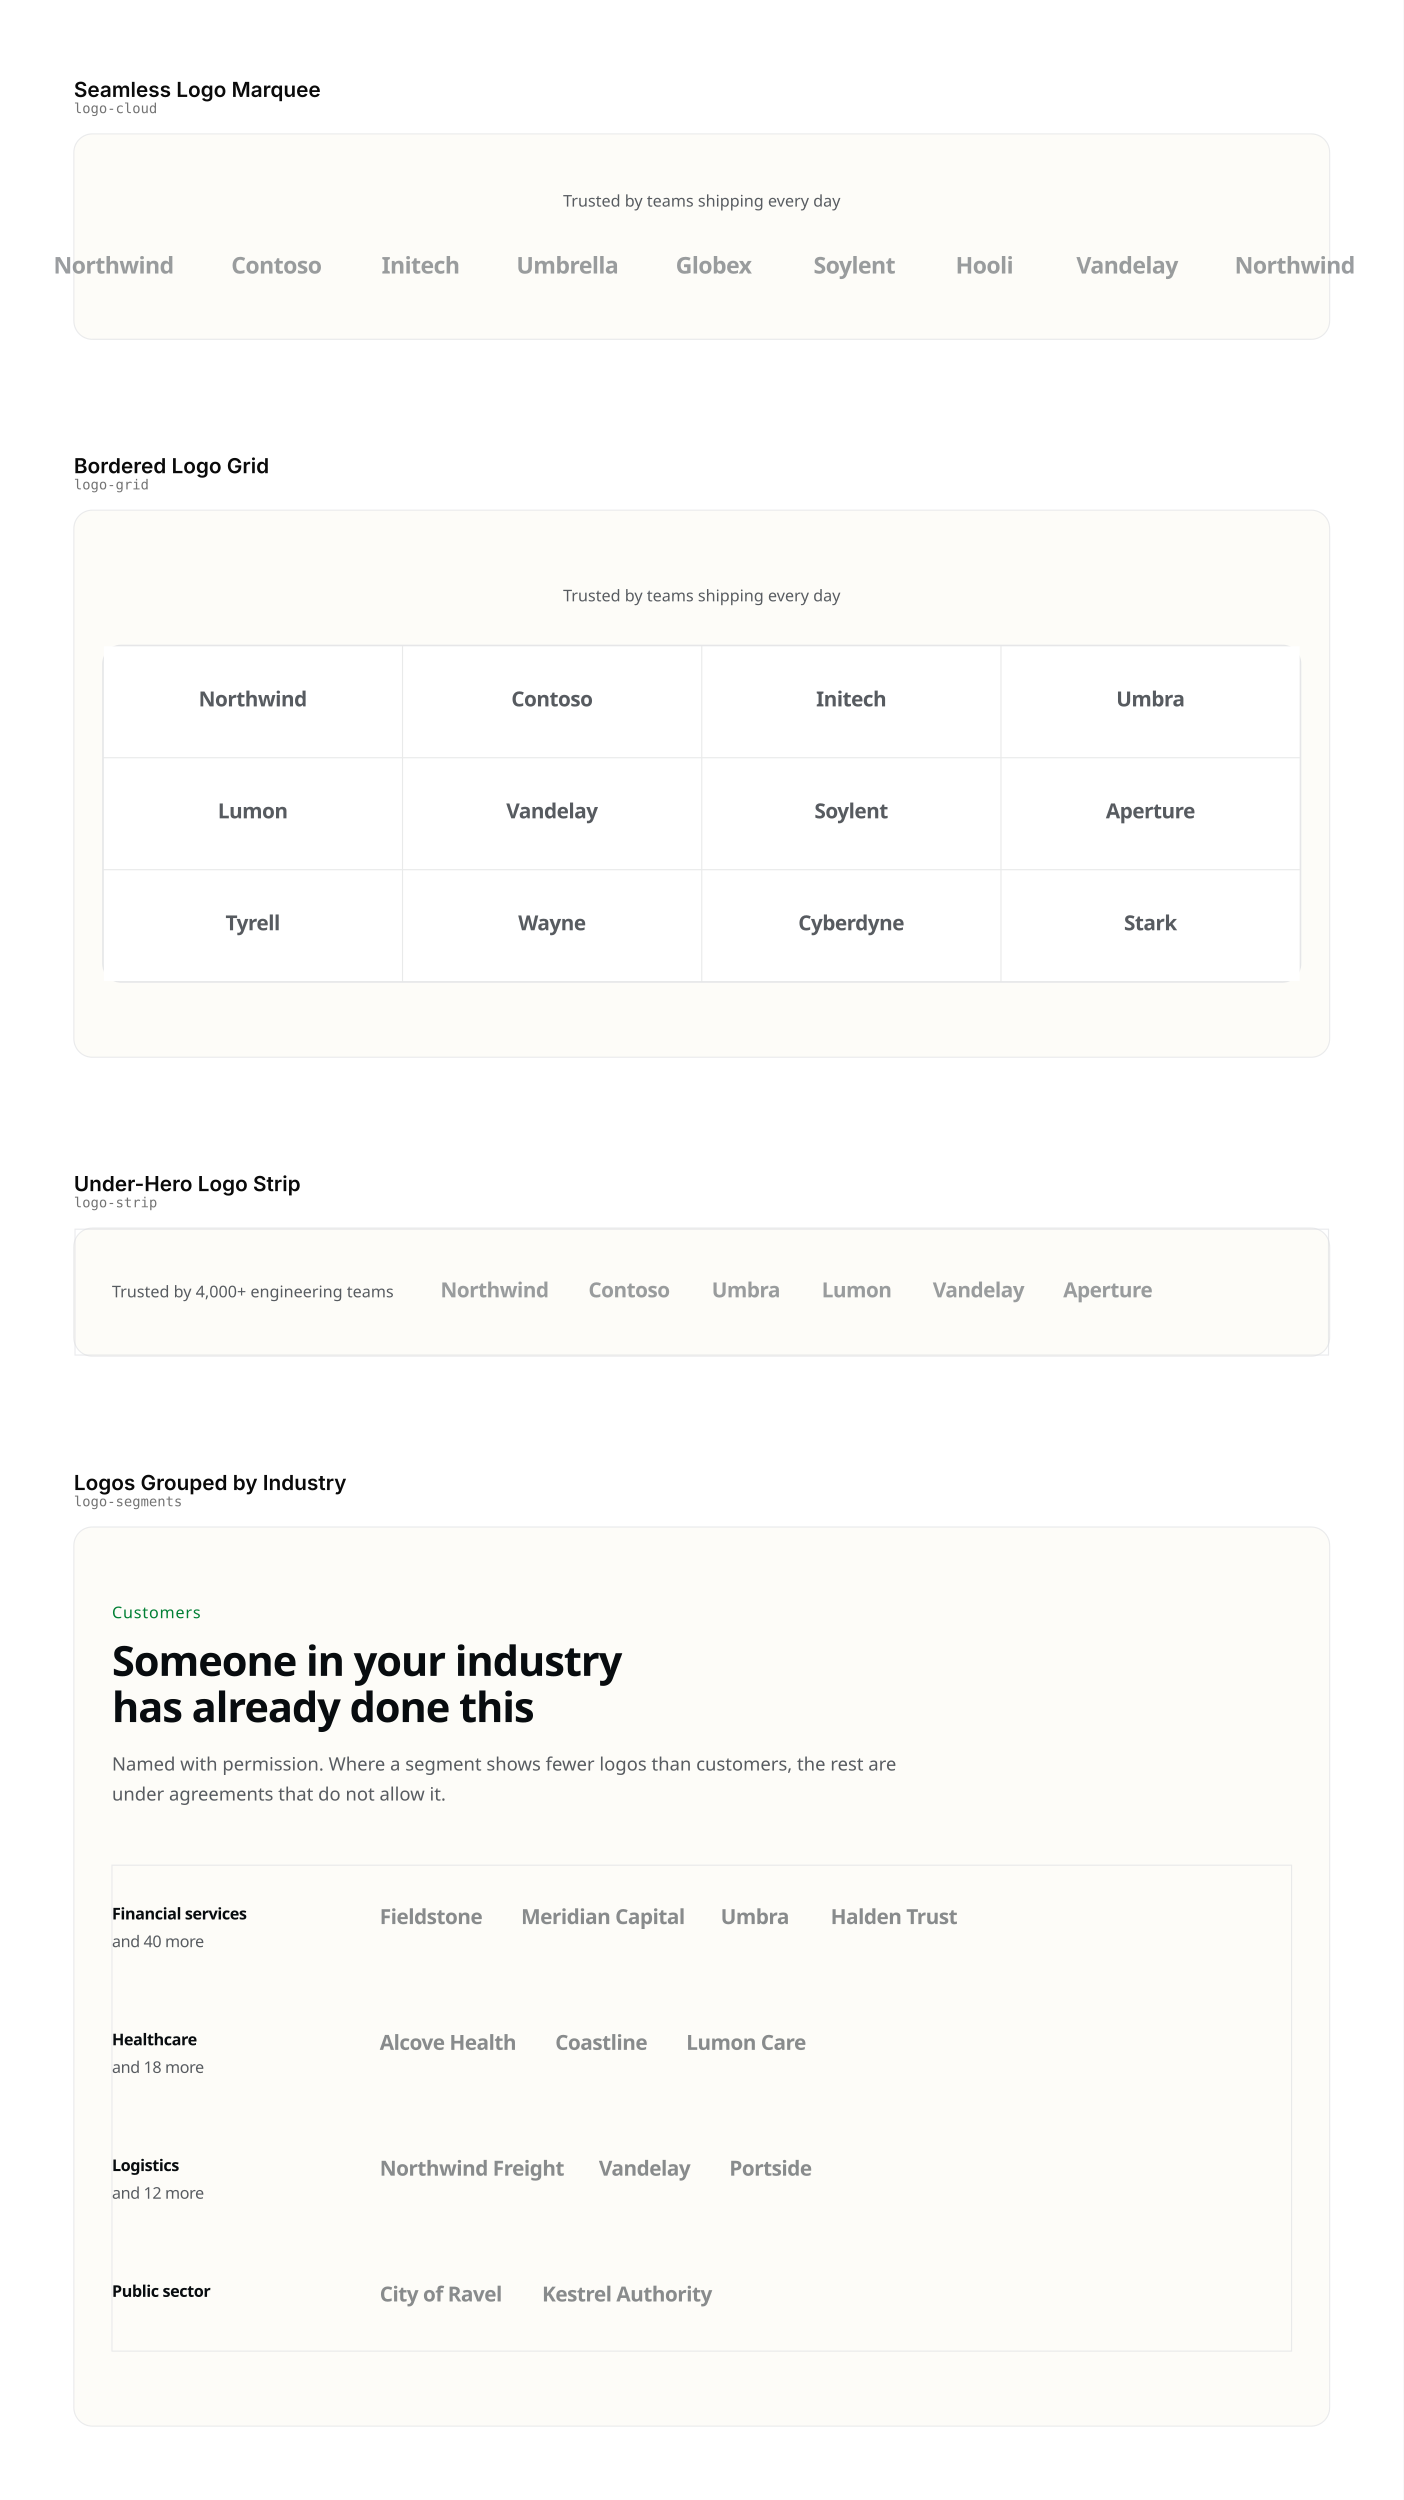
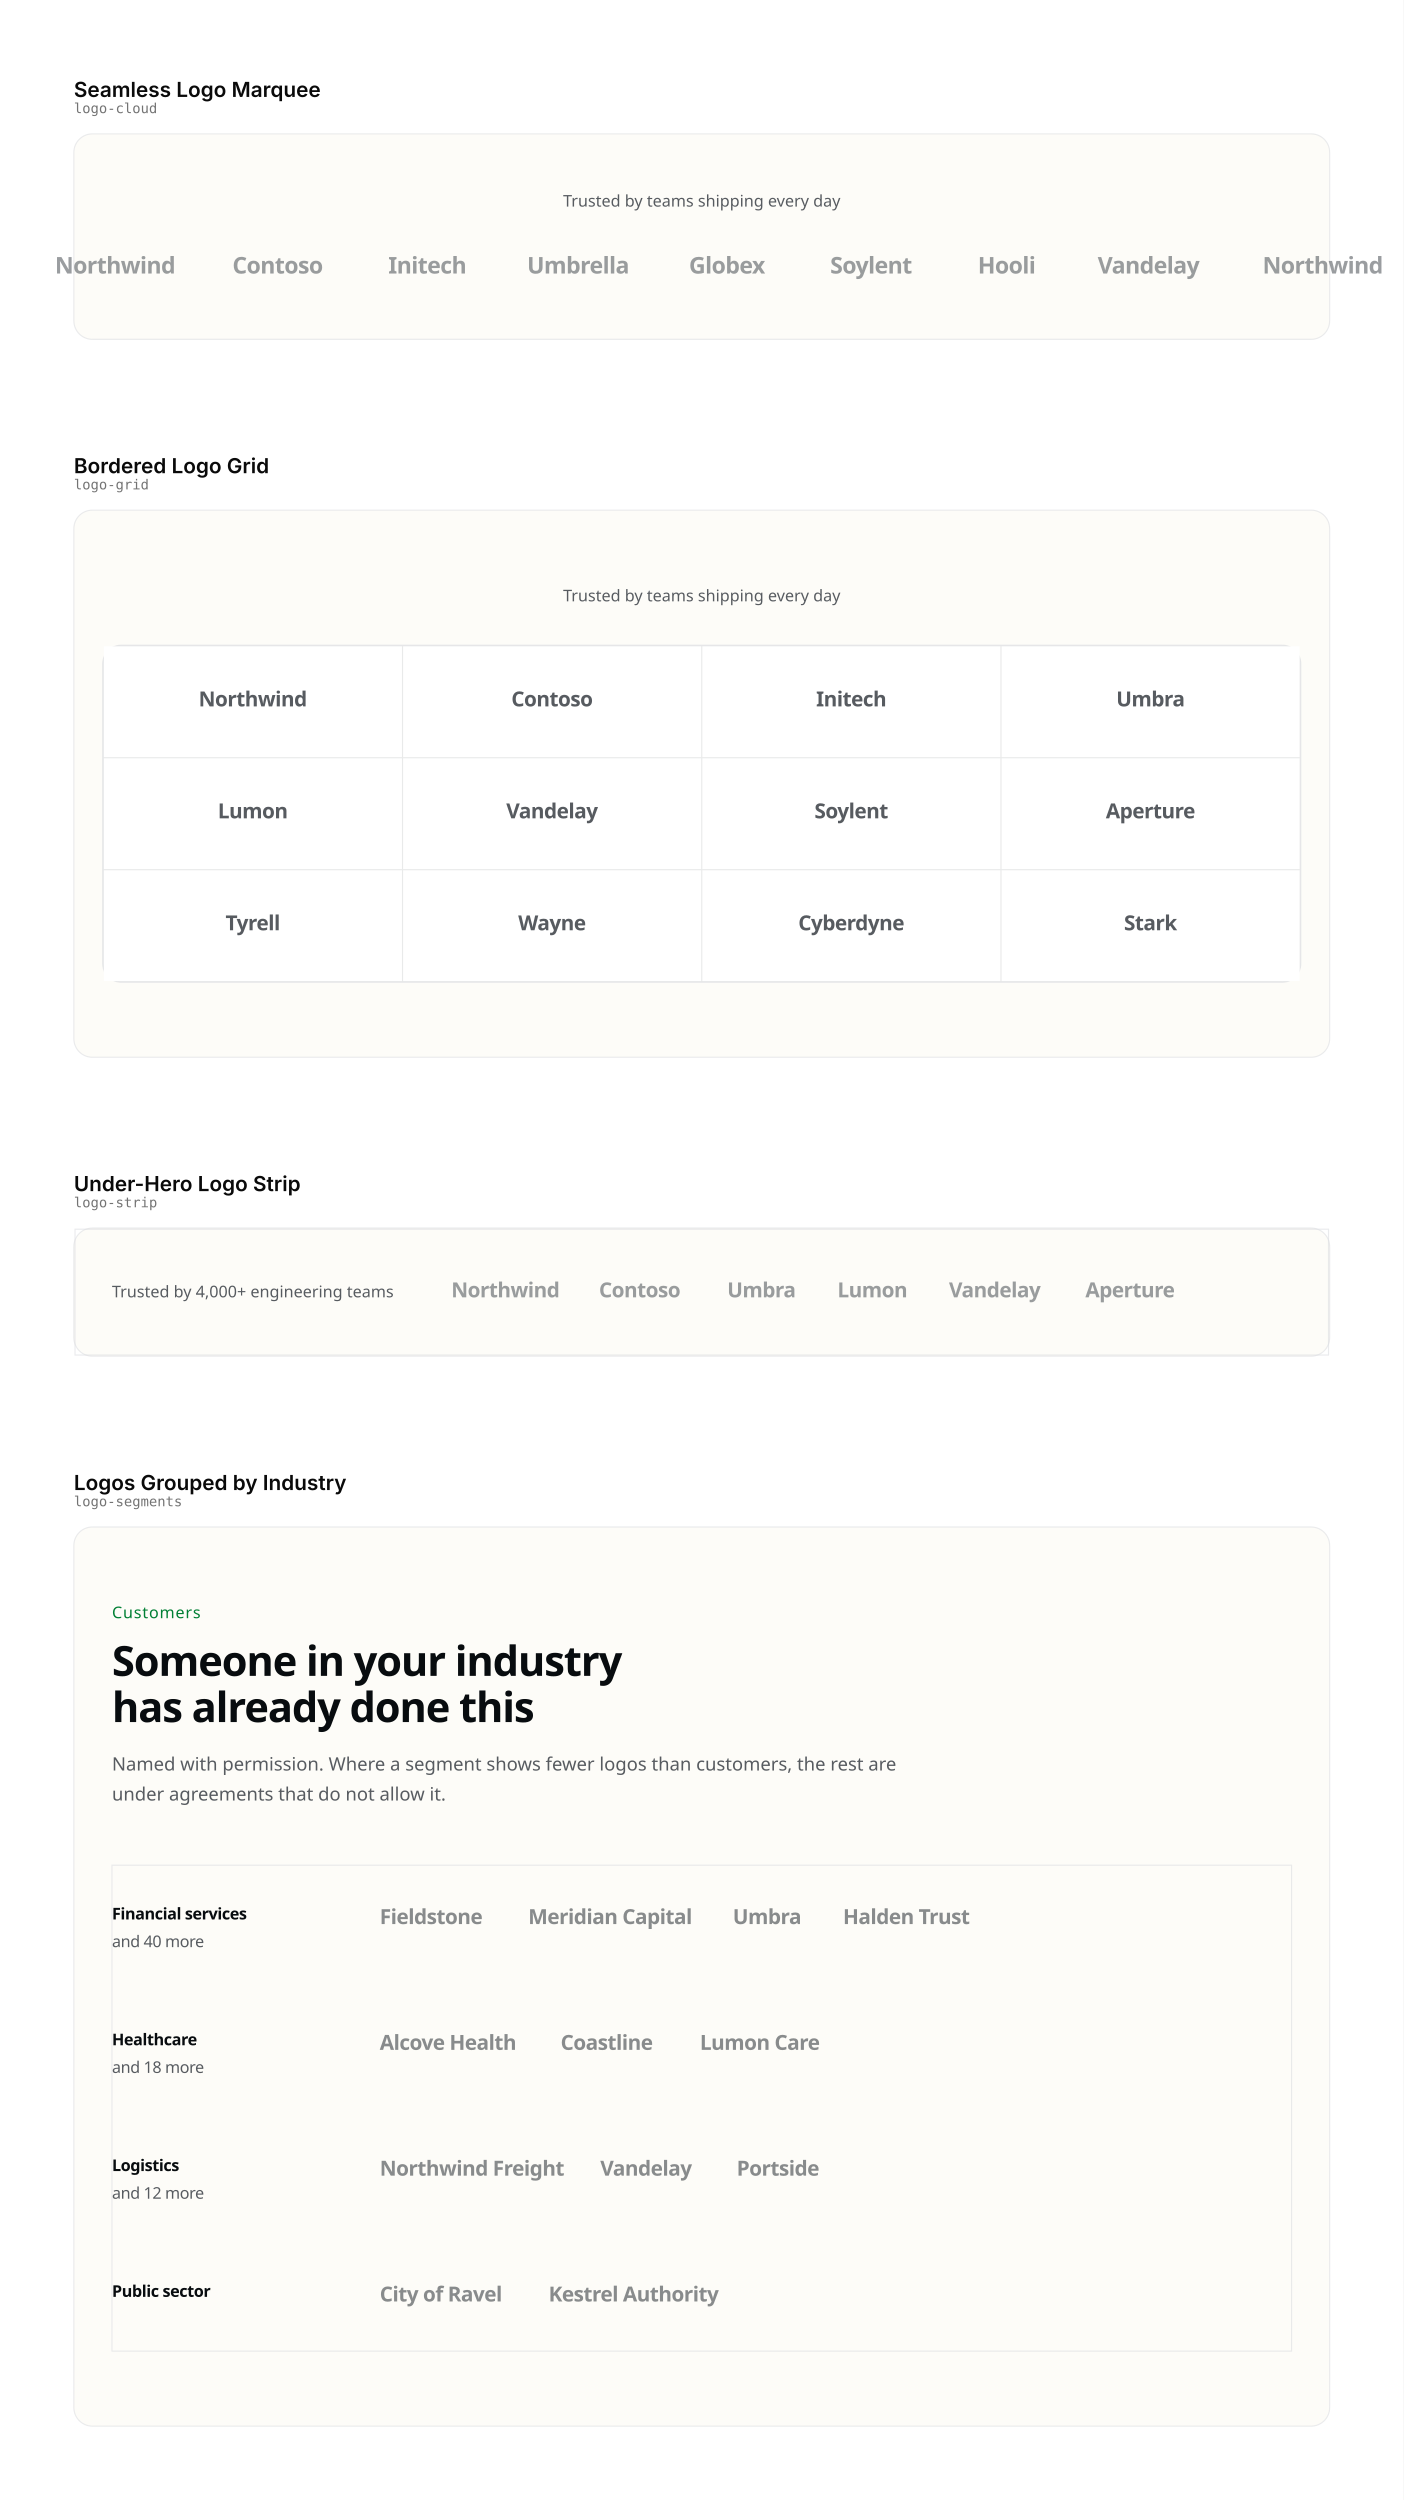
<svg xmlns="http://www.w3.org/2000/svg" width="1216" height="2166" viewBox="0 0 1216 2166" id="Hoverlab — Logo Clouds">
  <rect id="Background" x="0" y="0" width="1216" height="2166" fill="#ffffff" />
  <text id="Seamless Logo Marquee label" x="64" y="84" font-family="Inter, system-ui, sans-serif" font-size="18" font-weight="600" fill="#0a0a0a">Seamless Logo Marquee</text>
  <text id="logo-cloud id" x="64" y="98" font-family="ui-monospace, monospace" font-size="12" fill="#737373">logo-cloud</text>
  <g id="Seamless Logo Marquee" transform="translate(64, 116)">
    <rect id="container" x="0" y="0" width="1088" height="178" rx="16" fill="#fdfcf8" stroke="rgba(220, 222, 225, 0.6)" stroke-width="1" />
-     <text id="Trusted by teams shipping every day" x="544" y="63" fill="#575b60" font-family="ui-sans-serif, system-ui" font-size="14" font-weight="500" text-anchor="middle">Trusted by teams shipping every day</text>
-     <text id="Northwind" x="-17.66" y="121" fill="rgba(87, 92, 97, 0.6)" font-family="ui-sans-serif, system-ui" font-size="20" font-weight="700" letter-spacing="-0.5">Northwind</text>
-     <text id="Contoso" x="136.34" y="121" fill="rgba(87, 92, 97, 0.6)" font-family="ui-sans-serif, system-ui" font-size="20" font-weight="700" letter-spacing="-0.5">Contoso</text>
-     <text id="Initech" x="266.6" y="121" fill="rgba(87, 92, 97, 0.6)" font-family="ui-sans-serif, system-ui" font-size="20" font-weight="700" letter-spacing="-0.5">Initech</text>
-     <text id="Umbrella" x="383.4" y="121" fill="rgba(87, 92, 97, 0.6)" font-family="ui-sans-serif, system-ui" font-size="20" font-weight="700" letter-spacing="-0.5">Umbrella</text>
-     <text id="Globex" x="521.42" y="121" fill="rgba(87, 92, 97, 0.6)" font-family="ui-sans-serif, system-ui" font-size="20" font-weight="700" letter-spacing="-0.5">Globex</text>
-     <text id="Soylent" x="640.82" y="121" fill="rgba(87, 92, 97, 0.6)" font-family="ui-sans-serif, system-ui" font-size="20" font-weight="700" letter-spacing="-0.5">Soylent</text>
-     <text id="Hooli" x="763.92" y="121" fill="rgba(87, 92, 97, 0.6)" font-family="ui-sans-serif, system-ui" font-size="20" font-weight="700" letter-spacing="-0.5">Hooli</text>
-     <text id="Vandelay" x="868.57" y="121" fill="rgba(87, 92, 97, 0.6)" font-family="ui-sans-serif, system-ui" font-size="20" font-weight="700" letter-spacing="-0.5">Vandelay</text>
-     <text id="Northwind 2" x="1005.68" y="121" fill="rgba(87, 92, 97, 0.6)" font-family="ui-sans-serif, system-ui" font-size="20" font-weight="700" letter-spacing="-0.5">Northwind</text>
-     <text id="Contoso 2" x="1159.68" y="121" fill="rgba(87, 92, 97, 0.6)" font-family="ui-sans-serif, system-ui" font-size="20" font-weight="700" letter-spacing="-0.5">Contoso</text>
-     <text id="Initech 2" x="1289.95" y="121" fill="rgba(87, 92, 97, 0.6)" font-family="ui-sans-serif, system-ui" font-size="20" font-weight="700" letter-spacing="-0.5">Initech</text>
-     <text id="Umbrella 2" x="1406.74" y="121" fill="rgba(87, 92, 97, 0.6)" font-family="ui-sans-serif, system-ui" font-size="20" font-weight="700" letter-spacing="-0.5">Umbrella</text>
-     <text id="Globex 2" x="1544.76" y="121" fill="rgba(87, 92, 97, 0.6)" font-family="ui-sans-serif, system-ui" font-size="20" font-weight="700" letter-spacing="-0.5">Globex</text>
-     <text id="Soylent 2" x="1664.17" y="121" fill="rgba(87, 92, 97, 0.6)" font-family="ui-sans-serif, system-ui" font-size="20" font-weight="700" letter-spacing="-0.5">Soylent</text>
-     <text id="Hooli 2" x="1787.26" y="121" fill="rgba(87, 92, 97, 0.6)" font-family="ui-sans-serif, system-ui" font-size="20" font-weight="700" letter-spacing="-0.5">Hooli</text>
-     <text id="Vandelay 2" x="1891.92" y="121" fill="rgba(87, 92, 97, 0.6)" font-family="ui-sans-serif, system-ui" font-size="20" font-weight="700" letter-spacing="-0.5">Vandelay</text>
+     <text id="Trusted by teams shipping every day" x="544" y="63" fill="#575b60" font-family="Geist, &quot;Geist Fallback&quot;" font-size="14" font-weight="500" text-anchor="middle">Trusted by teams shipping every day</text>
+     <text id="Northwind" x="-16.4" y="121" fill="rgba(87, 92, 97, 0.6)" font-family="Geist, &quot;Geist Fallback&quot;" font-size="20" font-weight="700" letter-spacing="-0.5">Northwind</text>
+     <text id="Contoso" x="137.35" y="121" fill="rgba(87, 92, 97, 0.6)" font-family="Geist, &quot;Geist Fallback&quot;" font-size="20" font-weight="700" letter-spacing="-0.5">Contoso</text>
+     <text id="Initech" x="272.39" y="121" fill="rgba(87, 92, 97, 0.6)" font-family="Geist, &quot;Geist Fallback&quot;" font-size="20" font-weight="700" letter-spacing="-0.5">Initech</text>
+     <text id="Umbrella" x="392.65" y="121" fill="rgba(87, 92, 97, 0.6)" font-family="Geist, &quot;Geist Fallback&quot;" font-size="20" font-weight="700" letter-spacing="-0.5">Umbrella</text>
+     <text id="Globex" x="532.93" y="121" fill="rgba(87, 92, 97, 0.6)" font-family="Geist, &quot;Geist Fallback&quot;" font-size="20" font-weight="700" letter-spacing="-0.5">Globex</text>
+     <text id="Soylent" x="655.24" y="121" fill="rgba(87, 92, 97, 0.6)" font-family="Geist, &quot;Geist Fallback&quot;" font-size="20" font-weight="700" letter-spacing="-0.5">Soylent</text>
+     <text id="Hooli" x="783.18" y="121" fill="rgba(87, 92, 97, 0.6)" font-family="Geist, &quot;Geist Fallback&quot;" font-size="20" font-weight="700" letter-spacing="-0.5">Hooli</text>
+     <text id="Vandelay" x="887.06" y="121" fill="rgba(87, 92, 97, 0.6)" font-family="Geist, &quot;Geist Fallback&quot;" font-size="20" font-weight="700" letter-spacing="-0.5">Vandelay</text>
+     <text id="Northwind 2" x="1029.9" y="121" fill="rgba(87, 92, 97, 0.6)" font-family="Geist, &quot;Geist Fallback&quot;" font-size="20" font-weight="700" letter-spacing="-0.5">Northwind</text>
+     <text id="Contoso 2" x="1183.65" y="121" fill="rgba(87, 92, 97, 0.6)" font-family="Geist, &quot;Geist Fallback&quot;" font-size="20" font-weight="700" letter-spacing="-0.5">Contoso</text>
+     <text id="Initech 2" x="1318.68" y="121" fill="rgba(87, 92, 97, 0.6)" font-family="Geist, &quot;Geist Fallback&quot;" font-size="20" font-weight="700" letter-spacing="-0.5">Initech</text>
+     <text id="Umbrella 2" x="1438.95" y="121" fill="rgba(87, 92, 97, 0.6)" font-family="Geist, &quot;Geist Fallback&quot;" font-size="20" font-weight="700" letter-spacing="-0.5">Umbrella</text>
+     <text id="Globex 2" x="1579.23" y="121" fill="rgba(87, 92, 97, 0.6)" font-family="Geist, &quot;Geist Fallback&quot;" font-size="20" font-weight="700" letter-spacing="-0.5">Globex</text>
+     <text id="Soylent 2" x="1701.54" y="121" fill="rgba(87, 92, 97, 0.6)" font-family="Geist, &quot;Geist Fallback&quot;" font-size="20" font-weight="700" letter-spacing="-0.5">Soylent</text>
+     <text id="Hooli 2" x="1829.48" y="121" fill="rgba(87, 92, 97, 0.6)" font-family="Geist, &quot;Geist Fallback&quot;" font-size="20" font-weight="700" letter-spacing="-0.5">Hooli</text>
+     <text id="Vandelay 2" x="1933.35" y="121" fill="rgba(87, 92, 97, 0.6)" font-family="Geist, &quot;Geist Fallback&quot;" font-size="20" font-weight="700" letter-spacing="-0.5">Vandelay</text>
  </g>
  <text id="Bordered Logo Grid label" x="64" y="410" font-family="Inter, system-ui, sans-serif" font-size="18" font-weight="600" fill="#0a0a0a">Bordered Logo Grid</text>
  <text id="logo-grid id" x="64" y="424" font-family="ui-monospace, monospace" font-size="12" fill="#737373">logo-grid</text>
  <g id="Bordered Logo Grid" transform="translate(64, 442)">
    <rect id="container" x="0" y="0" width="1088" height="474" rx="16" fill="#fdfcf8" stroke="rgba(220, 222, 225, 0.6)" stroke-width="1" />
-     <text id="Trusted by teams shipping every day" x="544" y="79" fill="#575b60" font-family="ui-sans-serif, system-ui" font-size="14" font-weight="500" text-anchor="middle">Trusted by teams shipping every day</text>
+     <text id="Trusted by teams shipping every day" x="544" y="79" fill="#575b60" font-family="Geist, &quot;Geist Fallback&quot;" font-size="14" font-weight="500" text-anchor="middle">Trusted by teams shipping every day</text>
    <rect id="container 2" x="25" y="117" width="1038" height="292" rx="16" fill="rgba(220, 222, 225, 0.6)" stroke="rgba(220, 222, 225, 0.6)" stroke-width="1" />
    <rect id="list item" x="26" y="118" width="258.25" height="96" fill="#ffffff" />
-     <text id="Northwind" x="155.13" y="170" fill="#575b60" font-family="ui-sans-serif, system-ui" font-size="18" font-weight="600" letter-spacing="-0.45" text-anchor="middle">Northwind</text>
+     <text id="Northwind" x="155.12" y="170" fill="#575b60" font-family="Geist, &quot;Geist Fallback&quot;" font-size="18" font-weight="600" letter-spacing="-0.45" text-anchor="middle">Northwind</text>
    <rect id="list item 2" x="285.25" y="118" width="258.25" height="96" fill="#ffffff" />
-     <text id="Contoso" x="414.37" y="170" fill="#575b60" font-family="ui-sans-serif, system-ui" font-size="18" font-weight="600" letter-spacing="-0.45" text-anchor="middle">Contoso</text>
+     <text id="Contoso" x="414.37" y="170" fill="#575b60" font-family="Geist, &quot;Geist Fallback&quot;" font-size="18" font-weight="600" letter-spacing="-0.45" text-anchor="middle">Contoso</text>
    <rect id="list item 3" x="544.5" y="118" width="258.25" height="96" fill="#ffffff" />
-     <text id="Initech" x="673.63" y="170" fill="#575b60" font-family="ui-sans-serif, system-ui" font-size="18" font-weight="600" letter-spacing="-0.45" text-anchor="middle">Initech</text>
+     <text id="Initech" x="673.62" y="170" fill="#575b60" font-family="Geist, &quot;Geist Fallback&quot;" font-size="18" font-weight="600" letter-spacing="-0.45" text-anchor="middle">Initech</text>
    <rect id="list item 4" x="803.75" y="118" width="258.25" height="96" fill="#ffffff" />
-     <text id="Umbra" x="932.87" y="170" fill="#575b60" font-family="ui-sans-serif, system-ui" font-size="18" font-weight="600" letter-spacing="-0.45" text-anchor="middle">Umbra</text>
+     <text id="Umbra" x="932.88" y="170" fill="#575b60" font-family="Geist, &quot;Geist Fallback&quot;" font-size="18" font-weight="600" letter-spacing="-0.45" text-anchor="middle">Umbra</text>
    <rect id="list item 5" x="26" y="215" width="258.25" height="96" fill="#ffffff" />
-     <text id="Lumon" x="155.13" y="267" fill="#575b60" font-family="ui-sans-serif, system-ui" font-size="18" font-weight="600" letter-spacing="-0.45" text-anchor="middle">Lumon</text>
+     <text id="Lumon" x="155.12" y="267" fill="#575b60" font-family="Geist, &quot;Geist Fallback&quot;" font-size="18" font-weight="600" letter-spacing="-0.45" text-anchor="middle">Lumon</text>
    <rect id="list item 6" x="285.25" y="215" width="258.25" height="96" fill="#ffffff" />
-     <text id="Vandelay" x="414.38" y="267" fill="#575b60" font-family="ui-sans-serif, system-ui" font-size="18" font-weight="600" letter-spacing="-0.45" text-anchor="middle">Vandelay</text>
+     <text id="Vandelay" x="414.38" y="267" fill="#575b60" font-family="Geist, &quot;Geist Fallback&quot;" font-size="18" font-weight="600" letter-spacing="-0.45" text-anchor="middle">Vandelay</text>
    <rect id="list item 7" x="544.5" y="215" width="258.25" height="96" fill="#ffffff" />
-     <text id="Soylent" x="673.62" y="267" fill="#575b60" font-family="ui-sans-serif, system-ui" font-size="18" font-weight="600" letter-spacing="-0.45" text-anchor="middle">Soylent</text>
+     <text id="Soylent" x="673.63" y="267" fill="#575b60" font-family="Geist, &quot;Geist Fallback&quot;" font-size="18" font-weight="600" letter-spacing="-0.45" text-anchor="middle">Soylent</text>
    <rect id="list item 8" x="803.75" y="215" width="258.25" height="96" fill="#ffffff" />
-     <text id="Aperture" x="932.88" y="267" fill="#575b60" font-family="ui-sans-serif, system-ui" font-size="18" font-weight="600" letter-spacing="-0.45" text-anchor="middle">Aperture</text>
+     <text id="Aperture" x="932.87" y="267" fill="#575b60" font-family="Geist, &quot;Geist Fallback&quot;" font-size="18" font-weight="600" letter-spacing="-0.45" text-anchor="middle">Aperture</text>
    <rect id="list item 9" x="26" y="312" width="258.25" height="96" fill="#ffffff" />
-     <text id="Tyrell" x="155.12" y="364" fill="#575b60" font-family="ui-sans-serif, system-ui" font-size="18" font-weight="600" letter-spacing="-0.45" text-anchor="middle">Tyrell</text>
+     <text id="Tyrell" x="155.13" y="364" fill="#575b60" font-family="Geist, &quot;Geist Fallback&quot;" font-size="18" font-weight="600" letter-spacing="-0.45" text-anchor="middle">Tyrell</text>
    <rect id="list item 10" x="285.25" y="312" width="258.25" height="96" fill="#ffffff" />
-     <text id="Wayne" x="414.38" y="364" fill="#575b60" font-family="ui-sans-serif, system-ui" font-size="18" font-weight="600" letter-spacing="-0.45" text-anchor="middle">Wayne</text>
+     <text id="Wayne" x="414.37" y="364" fill="#575b60" font-family="Geist, &quot;Geist Fallback&quot;" font-size="18" font-weight="600" letter-spacing="-0.45" text-anchor="middle">Wayne</text>
    <rect id="list item 11" x="544.5" y="312" width="258.25" height="96" fill="#ffffff" />
-     <text id="Cyberdyne" x="673.62" y="364" fill="#575b60" font-family="ui-sans-serif, system-ui" font-size="18" font-weight="600" letter-spacing="-0.45" text-anchor="middle">Cyberdyne</text>
+     <text id="Cyberdyne" x="673.63" y="364" fill="#575b60" font-family="Geist, &quot;Geist Fallback&quot;" font-size="18" font-weight="600" letter-spacing="-0.45" text-anchor="middle">Cyberdyne</text>
    <rect id="list item 12" x="803.75" y="312" width="258.25" height="96" fill="#ffffff" />
-     <text id="Stark" x="932.87" y="364" fill="#575b60" font-family="ui-sans-serif, system-ui" font-size="18" font-weight="600" letter-spacing="-0.45" text-anchor="middle">Stark</text>
+     <text id="Stark" x="932.87" y="364" fill="#575b60" font-family="Geist, &quot;Geist Fallback&quot;" font-size="18" font-weight="600" letter-spacing="-0.45" text-anchor="middle">Stark</text>
  </g>
  <text id="Under-Hero Logo Strip label" x="64" y="1032" font-family="Inter, system-ui, sans-serif" font-size="18" font-weight="600" fill="#0a0a0a">Under-Hero Logo Strip</text>
  <text id="logo-strip id" x="64" y="1046" font-family="ui-monospace, monospace" font-size="12" fill="#737373">logo-strip</text>
  <g id="Under-Hero Logo Strip" transform="translate(64, 1064)">
    <rect id="container" x="0" y="0" width="1088" height="111" rx="16" fill="#fdfcf8" stroke="rgba(220, 222, 225, 0.6)" stroke-width="1" />
    <rect id="section" x="1" y="1" width="1086" height="109" fill="none" stroke="rgba(220, 222, 225, 0.6)" stroke-width="1" />
-     <text id="Trusted by 4,000+ engineering teams" x="33" y="60" fill="#575b60" font-family="ui-sans-serif, system-ui" font-size="14" font-weight="500">Trusted by 4,000+ engineering teams</text>
-     <text id="Northwind" x="317.59" y="60" fill="rgba(87, 92, 97, 0.6)" font-family="ui-sans-serif, system-ui" font-size="18" font-weight="700" letter-spacing="-0.45">Northwind</text>
-     <text id="Contoso" x="445.8" y="60" fill="rgba(87, 92, 97, 0.6)" font-family="ui-sans-serif, system-ui" font-size="18" font-weight="700" letter-spacing="-0.45">Contoso</text>
-     <text id="Umbra" x="552.64" y="60" fill="rgba(87, 92, 97, 0.6)" font-family="ui-sans-serif, system-ui" font-size="18" font-weight="700" letter-spacing="-0.45">Umbra</text>
-     <text id="Lumon" x="647.92" y="60" fill="rgba(87, 92, 97, 0.6)" font-family="ui-sans-serif, system-ui" font-size="18" font-weight="700" letter-spacing="-0.45">Lumon</text>
-     <text id="Vandelay" x="744.16" y="60" fill="rgba(87, 92, 97, 0.6)" font-family="ui-sans-serif, system-ui" font-size="18" font-weight="700" letter-spacing="-0.45">Vandelay</text>
-     <text id="Aperture" x="857.16" y="60" fill="rgba(87, 92, 97, 0.6)" font-family="ui-sans-serif, system-ui" font-size="18" font-weight="700" letter-spacing="-0.45">Aperture</text>
+     <text id="Trusted by 4,000+ engineering teams" x="33" y="60" fill="#575b60" font-family="Geist, &quot;Geist Fallback&quot;" font-size="14" font-weight="500">Trusted by 4,000+ engineering teams</text>
+     <text id="Northwind" x="326.95" y="60" fill="rgba(87, 92, 97, 0.6)" font-family="Geist, &quot;Geist Fallback&quot;" font-size="18" font-weight="700" letter-spacing="-0.45">Northwind</text>
+     <text id="Contoso" x="454.92" y="60" fill="rgba(87, 92, 97, 0.6)" font-family="Geist, &quot;Geist Fallback&quot;" font-size="18" font-weight="700" letter-spacing="-0.45">Contoso</text>
+     <text id="Umbra" x="566.05" y="60" fill="rgba(87, 92, 97, 0.6)" font-family="Geist, &quot;Geist Fallback&quot;" font-size="18" font-weight="700" letter-spacing="-0.45">Umbra</text>
+     <text id="Lumon" x="661.52" y="60" fill="rgba(87, 92, 97, 0.6)" font-family="Geist, &quot;Geist Fallback&quot;" font-size="18" font-weight="700" letter-spacing="-0.45">Lumon</text>
+     <text id="Vandelay" x="758.2" y="60" fill="rgba(87, 92, 97, 0.6)" font-family="Geist, &quot;Geist Fallback&quot;" font-size="18" font-weight="700" letter-spacing="-0.45">Vandelay</text>
+     <text id="Aperture" x="876.36" y="60" fill="rgba(87, 92, 97, 0.6)" font-family="Geist, &quot;Geist Fallback&quot;" font-size="18" font-weight="700" letter-spacing="-0.45">Aperture</text>
  </g>
  <text id="Logos Grouped by Industry label" x="64" y="1291" font-family="Inter, system-ui, sans-serif" font-size="18" font-weight="600" fill="#0a0a0a">Logos Grouped by Industry</text>
  <text id="logo-segments id" x="64" y="1305" font-family="ui-monospace, monospace" font-size="12" fill="#737373">logo-segments</text>
  <g id="Logos Grouped by Industry" transform="translate(64, 1323)">
    <rect id="container" x="0" y="0" width="1088" height="779" rx="16" fill="#fdfcf8" stroke="rgba(220, 222, 225, 0.6)" stroke-width="1" />
-     <text id="Customers" x="33" y="79" fill="#007f34" font-family="ui-sans-serif, system-ui" font-size="14" font-weight="500" letter-spacing="0.7">Customers</text>
-     <text id="Someone in your industry" x="33" y="129" fill="#080c0f" font-family="ui-sans-serif, system-ui" font-size="36" font-weight="700" letter-spacing="-0.9">Someone in your industry</text>
-     <text id="has already done this" x="33" y="169" fill="#080c0f" font-family="ui-sans-serif, system-ui" font-size="36" font-weight="700" letter-spacing="-0.9">has already done this</text>
-     <text id="Named with permission. Where a segment s…" x="33" y="211" fill="#575b60" font-family="ui-sans-serif, system-ui" font-size="16">Named with permission. Where a segment shows fewer logos than customers, the rest are</text>
-     <text id="under agreements that do not allow it." x="33" y="237" fill="#575b60" font-family="ui-sans-serif, system-ui" font-size="16">under agreements that do not allow it.</text>
+     <text id="Customers" x="33" y="79" fill="#007f34" font-family="Geist, &quot;Geist Fallback&quot;" font-size="14" font-weight="500" letter-spacing="0.7">Customers</text>
+     <text id="Someone in your industry" x="33" y="129" fill="#080c0f" font-family="Geist, &quot;Geist Fallback&quot;" font-size="36" font-weight="700" letter-spacing="-0.9">Someone in your industry</text>
+     <text id="has already done this" x="33" y="169" fill="#080c0f" font-family="Geist, &quot;Geist Fallback&quot;" font-size="36" font-weight="700" letter-spacing="-0.9">has already done this</text>
+     <text id="Named with permission. Where a segment s…" x="33" y="211" fill="#575b60" font-family="Geist, &quot;Geist Fallback&quot;" font-size="16">Named with permission. Where a segment shows fewer logos than customers, the rest are</text>
+     <text id="under agreements that do not allow it." x="33" y="237" fill="#575b60" font-family="Geist, &quot;Geist Fallback&quot;" font-size="16">under agreements that do not allow it.</text>
    <rect id="container 2" x="33" y="293" width="1022" height="421" fill="none" stroke="rgba(220, 222, 225, 0.6)" stroke-width="1" />
-     <text id="Financial services" x="33" y="340" fill="#080c0f" font-family="ui-sans-serif, system-ui" font-size="14" font-weight="600" letter-spacing="-0.35">Financial services</text>
-     <text id="and 40 more" x="33" y="364" fill="#575b60" font-family="ui-sans-serif, system-ui" font-size="14" letter-spacing="-0.35">and 40 more</text>
-     <text id="Fieldstone" x="265" y="344" fill="rgba(87, 91, 95, 0.702)" font-family="ui-sans-serif, system-ui" font-size="18" font-weight="700" letter-spacing="-0.45">Fieldstone</text>
-     <text id="Meridian Capital" x="387.47" y="344" fill="rgba(87, 91, 95, 0.702)" font-family="ui-sans-serif, system-ui" font-size="18" font-weight="700" letter-spacing="-0.45">Meridian Capital</text>
-     <text id="Umbra" x="560.39" y="344" fill="rgba(87, 91, 95, 0.702)" font-family="ui-sans-serif, system-ui" font-size="18" font-weight="700" letter-spacing="-0.45">Umbra</text>
-     <text id="Halden Trust" x="655.67" y="344" fill="rgba(87, 91, 95, 0.702)" font-family="ui-sans-serif, system-ui" font-size="18" font-weight="700" letter-spacing="-0.45">Halden Trust</text>
-     <text id="Healthcare" x="33" y="449" fill="#080c0f" font-family="ui-sans-serif, system-ui" font-size="14" font-weight="600" letter-spacing="-0.35">Healthcare</text>
-     <text id="and 18 more" x="33" y="473" fill="#575b60" font-family="ui-sans-serif, system-ui" font-size="14" letter-spacing="-0.35">and 18 more</text>
-     <text id="Alcove Health" x="265" y="453" fill="rgba(87, 91, 95, 0.702)" font-family="ui-sans-serif, system-ui" font-size="18" font-weight="700" letter-spacing="-0.45">Alcove Health</text>
-     <text id="Coastline" x="417.03" y="453" fill="rgba(87, 91, 95, 0.702)" font-family="ui-sans-serif, system-ui" font-size="18" font-weight="700" letter-spacing="-0.45">Coastline</text>
-     <text id="Lumon Care" x="530.52" y="453" fill="rgba(87, 91, 95, 0.702)" font-family="ui-sans-serif, system-ui" font-size="18" font-weight="700" letter-spacing="-0.45">Lumon Care</text>
-     <text id="Logistics" x="33" y="558" fill="#080c0f" font-family="ui-sans-serif, system-ui" font-size="14" font-weight="600" letter-spacing="-0.35">Logistics</text>
-     <text id="and 12 more" x="33" y="582" fill="#575b60" font-family="ui-sans-serif, system-ui" font-size="14" letter-spacing="-0.35">and 12 more</text>
-     <text id="Northwind Freight" x="265" y="562" fill="rgba(87, 91, 95, 0.702)" font-family="ui-sans-serif, system-ui" font-size="18" font-weight="700" letter-spacing="-0.45">Northwind Freight</text>
-     <text id="Vandelay" x="454.86" y="562" fill="rgba(87, 91, 95, 0.702)" font-family="ui-sans-serif, system-ui" font-size="18" font-weight="700" letter-spacing="-0.45">Vandelay</text>
-     <text id="Portside" x="567.86" y="562" fill="rgba(87, 91, 95, 0.702)" font-family="ui-sans-serif, system-ui" font-size="18" font-weight="700" letter-spacing="-0.45">Portside</text>
-     <text id="Public sector" x="33" y="667" fill="#080c0f" font-family="ui-sans-serif, system-ui" font-size="14" font-weight="600" letter-spacing="-0.35">Public sector</text>
-     <text id="City of Ravel" x="265" y="671" fill="rgba(87, 91, 95, 0.702)" font-family="ui-sans-serif, system-ui" font-size="18" font-weight="700" letter-spacing="-0.45">City of Ravel</text>
-     <text id="Kestrel Authority" x="405.63" y="671" fill="rgba(87, 91, 95, 0.702)" font-family="ui-sans-serif, system-ui" font-size="18" font-weight="700" letter-spacing="-0.45">Kestrel Authority</text>
+     <text id="Financial services" x="33" y="340" fill="#080c0f" font-family="Geist, &quot;Geist Fallback&quot;" font-size="14" font-weight="600" letter-spacing="-0.35">Financial services</text>
+     <text id="and 40 more" x="33" y="364" fill="#575b60" font-family="Geist, &quot;Geist Fallback&quot;" font-size="14" letter-spacing="-0.35">and 40 more</text>
+     <text id="Fieldstone" x="265" y="344" fill="rgba(87, 91, 95, 0.702)" font-family="Geist, &quot;Geist Fallback&quot;" font-size="18" font-weight="700" letter-spacing="-0.45">Fieldstone</text>
+     <text id="Meridian Capital" x="393.64" y="344" fill="rgba(87, 91, 95, 0.702)" font-family="Geist, &quot;Geist Fallback&quot;" font-size="18" font-weight="700" letter-spacing="-0.45">Meridian Capital</text>
+     <text id="Umbra" x="570.89" y="344" fill="rgba(87, 91, 95, 0.702)" font-family="Geist, &quot;Geist Fallback&quot;" font-size="18" font-weight="700" letter-spacing="-0.45">Umbra</text>
+     <text id="Halden Trust" x="666.36" y="344" fill="rgba(87, 91, 95, 0.702)" font-family="Geist, &quot;Geist Fallback&quot;" font-size="18" font-weight="700" letter-spacing="-0.45">Halden Trust</text>
+     <text id="Healthcare" x="33" y="449" fill="#080c0f" font-family="Geist, &quot;Geist Fallback&quot;" font-size="14" font-weight="600" letter-spacing="-0.35">Healthcare</text>
+     <text id="and 18 more" x="33" y="473" fill="#575b60" font-family="Geist, &quot;Geist Fallback&quot;" font-size="14" letter-spacing="-0.35">and 18 more</text>
+     <text id="Alcove Health" x="265" y="453" fill="rgba(87, 91, 95, 0.702)" font-family="Geist, &quot;Geist Fallback&quot;" font-size="18" font-weight="700" letter-spacing="-0.45">Alcove Health</text>
+     <text id="Coastline" x="421.69" y="453" fill="rgba(87, 91, 95, 0.702)" font-family="Geist, &quot;Geist Fallback&quot;" font-size="18" font-weight="700" letter-spacing="-0.45">Coastline</text>
+     <text id="Lumon Care" x="542.36" y="453" fill="rgba(87, 91, 95, 0.702)" font-family="Geist, &quot;Geist Fallback&quot;" font-size="18" font-weight="700" letter-spacing="-0.45">Lumon Care</text>
+     <text id="Logistics" x="33" y="558" fill="#080c0f" font-family="Geist, &quot;Geist Fallback&quot;" font-size="14" font-weight="600" letter-spacing="-0.35">Logistics</text>
+     <text id="and 12 more" x="33" y="582" fill="#575b60" font-family="Geist, &quot;Geist Fallback&quot;" font-size="14" letter-spacing="-0.35">and 12 more</text>
+     <text id="Northwind Freight" x="265" y="562" fill="rgba(87, 91, 95, 0.702)" font-family="Geist, &quot;Geist Fallback&quot;" font-size="18" font-weight="700" letter-spacing="-0.45">Northwind Freight</text>
+     <text id="Vandelay" x="456.08" y="562" fill="rgba(87, 91, 95, 0.702)" font-family="Geist, &quot;Geist Fallback&quot;" font-size="18" font-weight="700" letter-spacing="-0.45">Vandelay</text>
+     <text id="Portside" x="574.23" y="562" fill="rgba(87, 91, 95, 0.702)" font-family="Geist, &quot;Geist Fallback&quot;" font-size="18" font-weight="700" letter-spacing="-0.45">Portside</text>
+     <text id="Public sector" x="33" y="667" fill="#080c0f" font-family="Geist, &quot;Geist Fallback&quot;" font-size="14" font-weight="600" letter-spacing="-0.35">Public sector</text>
+     <text id="City of Ravel" x="265" y="671" fill="rgba(87, 91, 95, 0.702)" font-family="Geist, &quot;Geist Fallback&quot;" font-size="18" font-weight="700" letter-spacing="-0.45">City of Ravel</text>
+     <text id="Kestrel Authority" x="411.28" y="671" fill="rgba(87, 91, 95, 0.702)" font-family="Geist, &quot;Geist Fallback&quot;" font-size="18" font-weight="700" letter-spacing="-0.45">Kestrel Authority</text>
  </g>
</svg>
